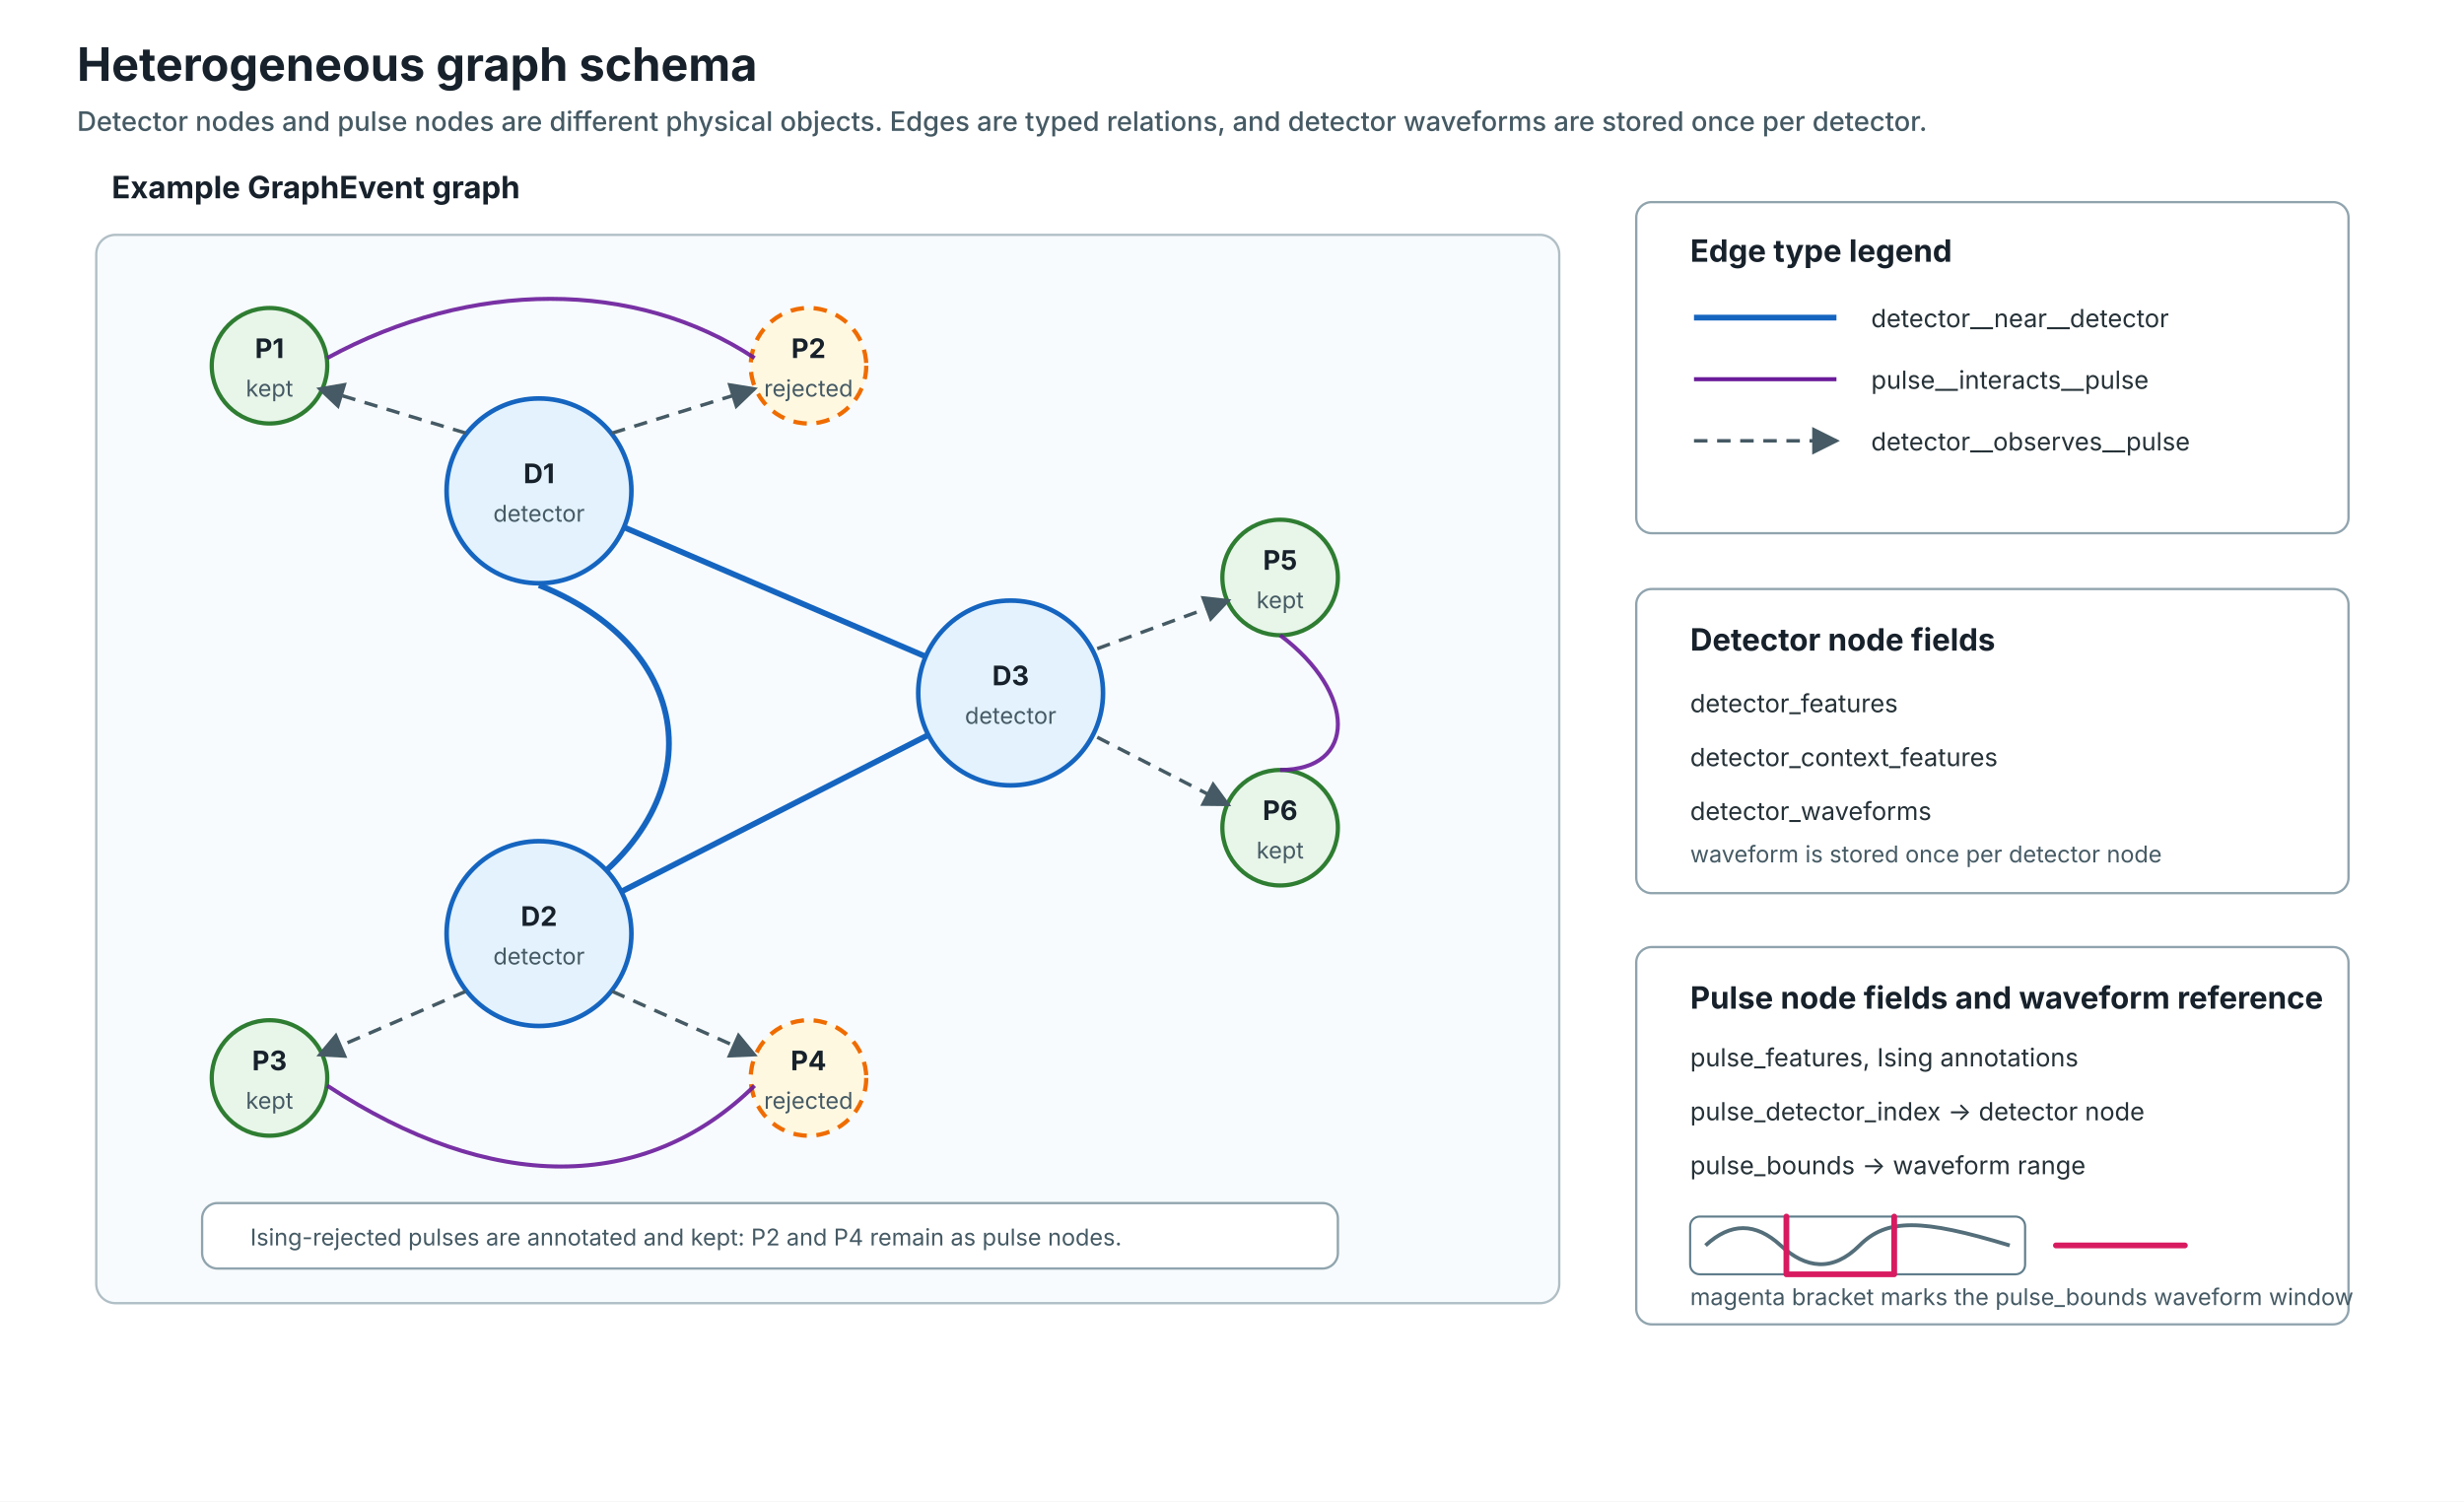
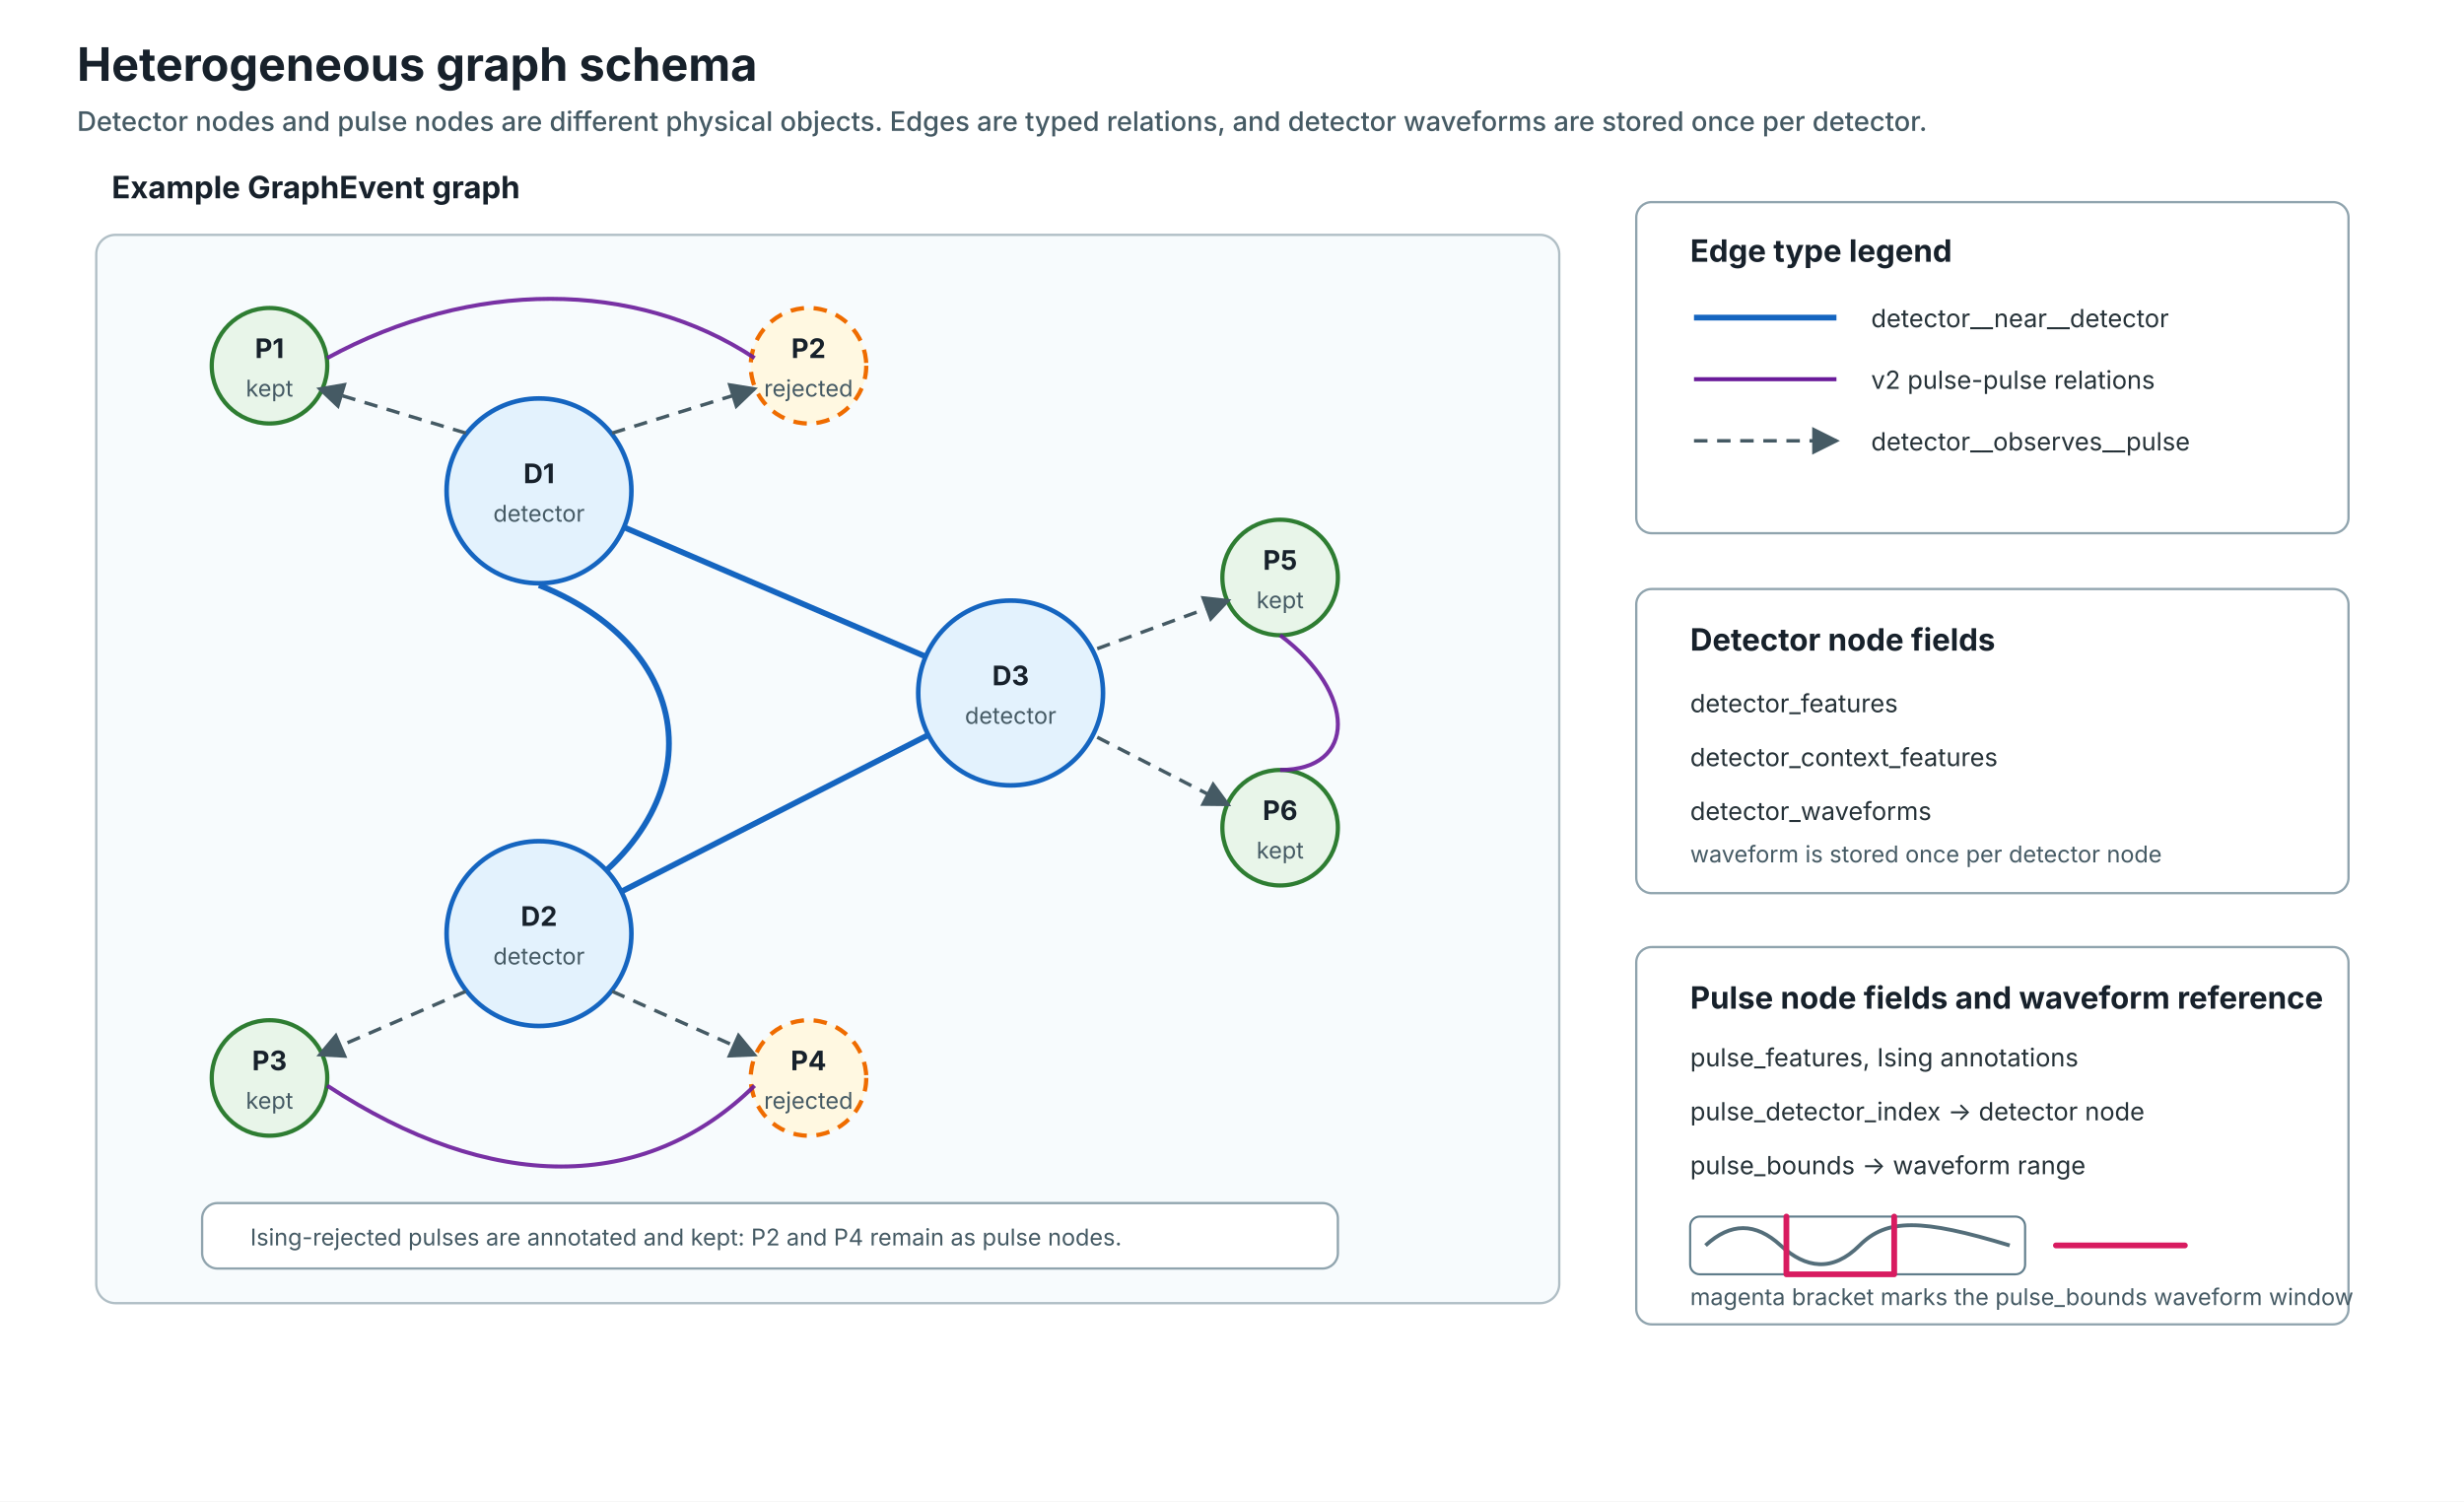
<svg xmlns="http://www.w3.org/2000/svg" width="1280" height="780" viewBox="0 0 1280 780" role="img" aria-labelledby="title desc">
  <defs>
    <marker id="arrow-observe" markerWidth="10" markerHeight="10" refX="8" refY="5" orient="auto" markerUnits="strokeWidth">
      <path d="M1,1 L9,5 L1,9 Z" fill="#455a64" />
    </marker>
    <style>
      .title { font: 700 24px -apple-system, BlinkMacSystemFont, "Segoe UI", sans-serif; fill: #17212b; }
      .subtitle { font: 500 14px -apple-system, BlinkMacSystemFont, "Segoe UI", sans-serif; fill: #455a64; }
      .label { font: 700 16px -apple-system, BlinkMacSystemFont, "Segoe UI", sans-serif; fill: #17212b; }
      .small { font: 13px -apple-system, BlinkMacSystemFont, "Segoe UI", sans-serif; fill: #263238; }
      .tiny { font: 12px -apple-system, BlinkMacSystemFont, "Segoe UI", sans-serif; fill: #455a64; }
      .panel { fill: #ffffff; stroke: #90a4ae; stroke-width: 1.2; rx: 8; ry: 8; }
      .graph-bg { fill: #f7fbfd; stroke: #b0bec5; stroke-width: 1.2; rx: 10; ry: 10; }
      .det-node { fill: #e3f2fd; stroke: #1565c0; stroke-width: 2.4; }
      .pulse-kept { fill: #e8f5e9; stroke: #2e7d32; stroke-width: 2.2; }
      .pulse-rej { fill: #fff8e1; stroke: #ef6c00; stroke-width: 2.2; stroke-dasharray: 7 5; }
      .node-label { font: 700 14px -apple-system, BlinkMacSystemFont, "Segoe UI", sans-serif; fill: #17212b; text-anchor: middle; }
      .state-label { font: 12px -apple-system, BlinkMacSystemFont, "Segoe UI", sans-serif; fill: #455a64; text-anchor: middle; }
      .edge-det { stroke: #1565c0; stroke-width: 3.0; fill: none; }
      .edge-pulse { stroke: #6a1b9a; stroke-width: 2.1; fill: none; opacity: 0.9; }
      .edge-observe { stroke: #455a64; stroke-width: 1.8; stroke-dasharray: 7 5; fill: none; marker-end: url(#arrow-observe); }
      .wave-bg { fill: #ffffff; stroke: #607d8b; stroke-width: 1.1; rx: 5; ry: 5; }
      .wave-line { stroke: #546e7a; stroke-width: 2; fill: none; }
      .bracket { stroke: #d81b60; stroke-width: 3; fill: none; stroke-linecap: round; }
      .legend-det { stroke: #1565c0; stroke-width: 3.0; fill: none; }
      .legend-pulse { stroke: #6a1b9a; stroke-width: 2.1; fill: none; }
      .legend-observe { stroke: #455a64; stroke-width: 1.8; stroke-dasharray: 7 5; fill: none; marker-end: url(#arrow-observe); }
      .legend-window { stroke: #d81b60; stroke-width: 3; fill: none; stroke-linecap: round; }
    </style>
  </defs>
  <rect x="0" y="0" width="1280" height="780" fill="#ffffff" />
  <text x="40" y="42" class="title">Heterogeneous graph schema</text>
  <text x="40" y="68" class="subtitle">Detector nodes and pulse nodes are different physical objects. Edges are typed relations, and detector waveforms are stored once per detector.</text>
  <text x="58" y="103" class="label">Example GraphEvent graph</text>
  <rect x="50" y="122" width="760" height="555" class="graph-bg" />
  <line x1="280" y1="255" x2="525" y2="360" class="edge-det" />
  <path d="M280,304 C370,340 370,430 280,476" class="edge-det" />
  <line x1="280" y1="485" x2="525" y2="360" class="edge-det" />
  <circle cx="280" cy="255" r="48" class="det-node" />
  <text x="280" y="251" class="node-label">D1</text>
  <text x="280" y="271" class="state-label">detector</text>
  <circle cx="280" cy="485" r="48" class="det-node" />
  <text x="280" y="481" class="node-label">D2</text>
  <text x="280" y="501" class="state-label">detector</text>
  <circle cx="525" cy="360" r="48" class="det-node" />
  <text x="525" y="356" class="node-label">D3</text>
  <text x="525" y="376" class="state-label">detector</text>
  <circle cx="140" cy="190" r="30" class="pulse-kept" />
  <text x="140" y="186" class="node-label">P1</text>
  <text x="140" y="206" class="state-label">kept</text>
  <circle cx="420" cy="190" r="30" class="pulse-rej" />
  <text x="420" y="186" class="node-label">P2</text>
  <text x="420" y="206" class="state-label">rejected</text>
  <circle cx="140" cy="560" r="30" class="pulse-kept" />
  <text x="140" y="556" class="node-label">P3</text>
  <text x="140" y="576" class="state-label">kept</text>
  <circle cx="420" cy="560" r="30" class="pulse-rej" />
  <text x="420" y="556" class="node-label">P4</text>
  <text x="420" y="576" class="state-label">rejected</text>
  <circle cx="665" cy="300" r="30" class="pulse-kept" />
  <text x="665" y="296" class="node-label">P5</text>
  <text x="665" y="316" class="state-label">kept</text>
  <circle cx="665" cy="430" r="30" class="pulse-kept" />
  <text x="665" y="426" class="node-label">P6</text>
  <text x="665" y="446" class="state-label">kept</text>
  <line x1="242" y1="225" x2="166" y2="202" class="edge-observe" />
  <line x1="318" y1="225" x2="392" y2="202" class="edge-observe" />
  <line x1="242" y1="515" x2="166" y2="548" class="edge-observe" />
  <line x1="318" y1="515" x2="392" y2="548" class="edge-observe" />
  <line x1="570" y1="337" x2="638" y2="312" class="edge-observe" />
  <line x1="570" y1="383" x2="638" y2="418" class="edge-observe" />
  <path d="M170,186 C245,145 330,145 392,186" class="edge-pulse" />
  <path d="M170,564 C255,620 335,620 392,564" class="edge-pulse" />
  <path d="M665,330 C705,360 705,400 665,400" class="edge-pulse" />
  <rect x="105" y="625" width="590" height="34" class="panel" />
  <text x="130" y="647" class="tiny">Ising-rejected pulses are annotated and kept: P2 and P4 remain as pulse nodes.</text>
  <rect x="850" y="105" width="370" height="172" class="panel" />
  <text x="878" y="136" class="label">Edge type legend</text>
  <line x1="880" y1="165" x2="954" y2="165" class="legend-det" />
  <text x="972" y="170" class="small">detector__near__detector</text>
  <line x1="880" y1="197" x2="954" y2="197" class="legend-pulse" />
-   <text x="972" y="202" class="small">pulse__interacts__pulse</text>
+   <text x="972" y="202" class="small">v2 pulse-pulse relations</text>
  <line x1="880" y1="229" x2="954" y2="229" class="legend-observe" />
  <text x="972" y="234" class="small">detector__observes__pulse</text>
  <rect x="850" y="306" width="370" height="158" class="panel" />
  <text x="878" y="338" class="label">Detector node fields</text>
  <text x="878" y="370" class="small">detector_features</text>
  <text x="878" y="398" class="small">detector_context_features</text>
  <text x="878" y="426" class="small">detector_waveforms</text>
  <text x="878" y="448" class="tiny">waveform is stored once per detector node</text>
  <rect x="850" y="492" width="370" height="196" class="panel" />
  <text x="878" y="524" class="label">Pulse node fields and waveform reference</text>
  <text x="878" y="554" class="small">pulse_features, Ising annotations</text>
  <text x="878" y="582" class="small">pulse_detector_index -&gt; detector node</text>
  <text x="878" y="610" class="small">pulse_bounds -&gt; waveform range</text>
  <rect x="878" y="632" width="174" height="30" class="wave-bg" />
  <path d="M886,647 C899,635 912,635 925,647 S952,661 966,647 S998,633 1044,647" class="wave-line" />
  <path d="M928,632 L928,662 M984,632 L984,662 M928,662 L984,662" class="bracket" />
  <path d="M1068,647 L1135,647" class="legend-window" />
  <text x="878" y="678" class="tiny">magenta bracket marks the pulse_bounds waveform window</text>
</svg>
